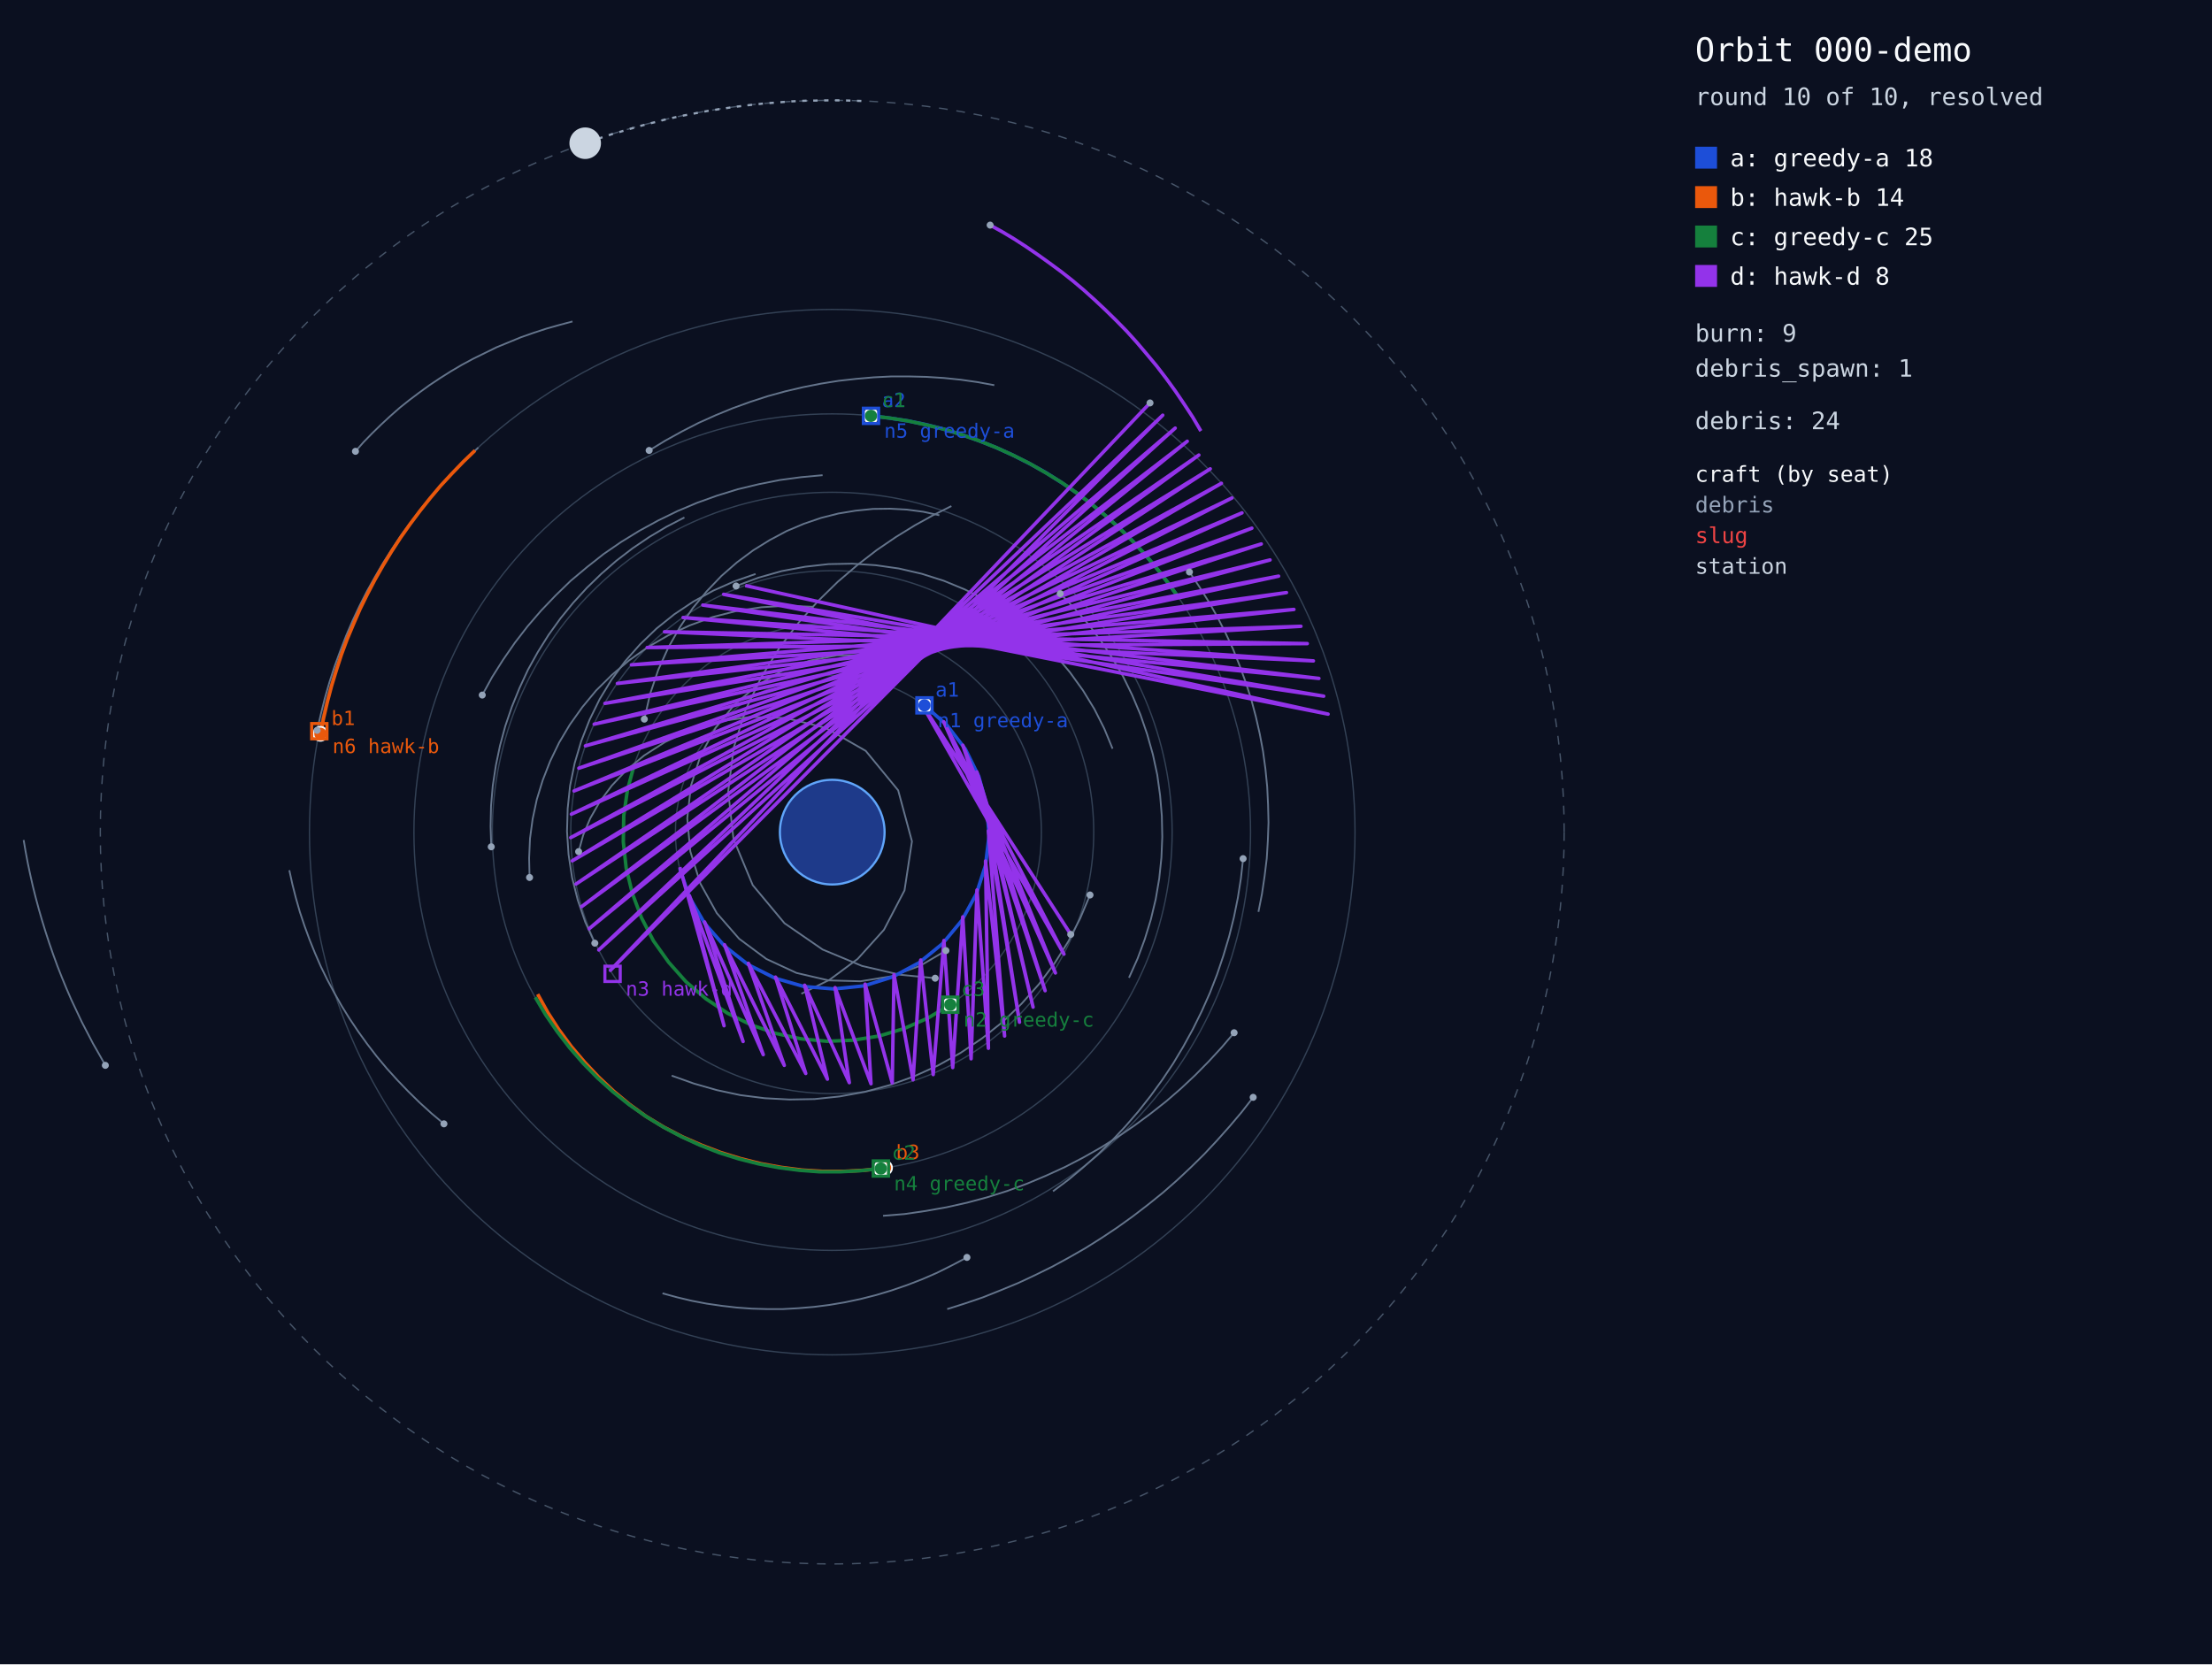
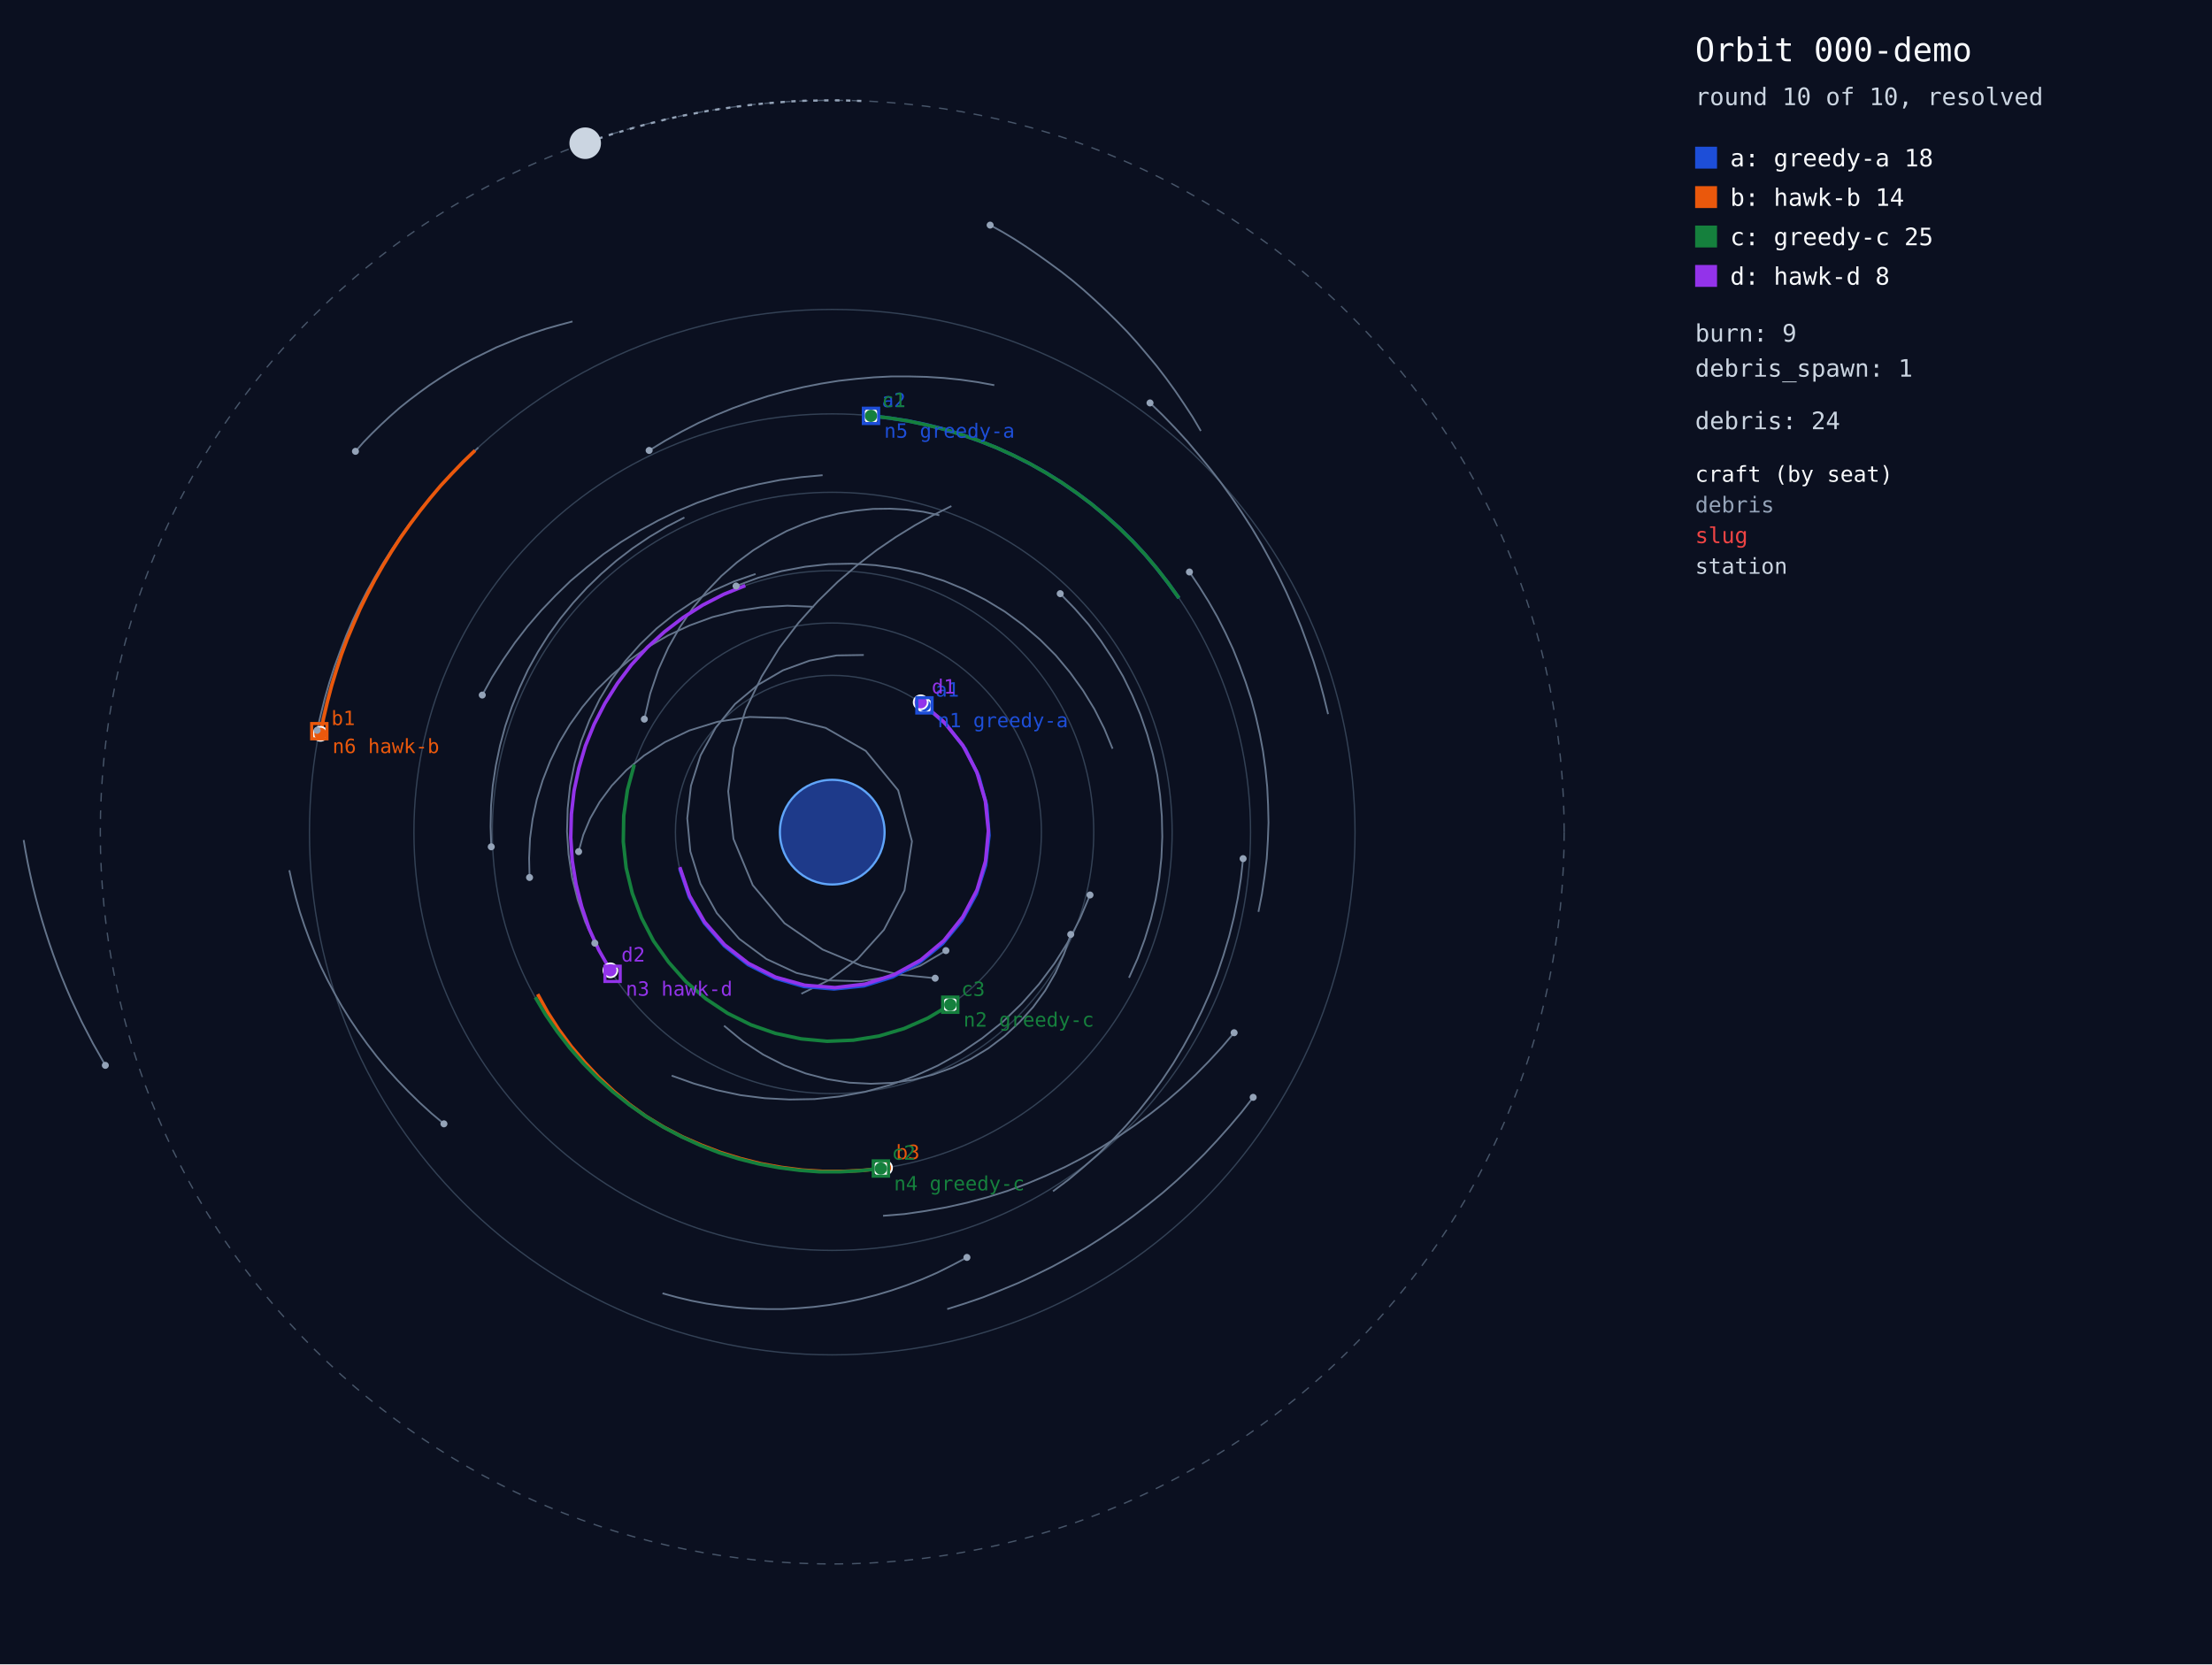
<svg xmlns="http://www.w3.org/2000/svg" viewBox="0 0 1010 760" width="1010" height="760" role="img" aria-labelledby="title desc">
  <rect width="100%" height="100%" fill="#0b1020" />
  <circle cx="380.0" cy="380.0" r="71.6" fill="none" stroke="#334155" stroke-width="0.6" />
  <circle cx="380.0" cy="380.0" r="95.5" fill="none" stroke="#334155" stroke-width="0.6" />
  <circle cx="380.0" cy="380.0" r="119.4" fill="none" stroke="#334155" stroke-width="0.6" />
  <circle cx="380.0" cy="380.0" r="155.2" fill="none" stroke="#334155" stroke-width="0.6" />
  <circle cx="380.0" cy="380.0" r="191.0" fill="none" stroke="#334155" stroke-width="0.6" />
  <circle cx="380.0" cy="380.0" r="238.7" fill="none" stroke="#334155" stroke-width="0.6" />
  <circle cx="380.0" cy="380.0" r="334.2" fill="none" stroke="#475569" stroke-width="0.6" stroke-dasharray="4 4" />
  <circle cx="380.0" cy="380.0" r="23.9" fill="#1e3a8a" stroke="#60a5fa" stroke-width="1" />
-   <polyline points="310.4,396.0 330.6,468.4 314.8,409.0 339.3,475.6 321.7,421.0 348.5,481.6 330.8,431.4 358.1,486.5 341.7,439.9 367.9,490.2 354.1,446.2 377.8,492.8 367.4,449.9 387.8,494.4 381.3,451.0 397.7,494.9 395.0,449.4 407.4,494.5 408.2,445.1 416.9,493.1 420.4,438.4 426.1,490.7 431.0,429.5 435.0,487.5 439.6,418.7 443.4,483.5 446.1,406.4 451.3,478.7 450.0,393.2 458.7,473.1 451.3,379.4 465.5,466.8 449.9,365.7 471.7,459.9 446.0,352.5 477.2,452.4 439.6,340.3 481.9,444.3 430.9,329.6 485.8,435.7 420.4,320.7 488.9,426.7" fill="none" stroke="#64748b" stroke-width="0.8" stroke-linejoin="round" />
+   <polyline points="330.6,468.4 339.3,475.6 348.5,481.6 358.1,486.5 367.9,490.2 377.8,492.8 387.8,494.4 397.7,494.9 407.4,494.5 416.9,493.1 426.1,490.7 435.0,487.5 443.4,483.5 451.3,478.7 458.7,473.1 465.5,466.8 471.7,459.9 477.2,452.4 481.9,444.3 485.8,435.7 488.9,426.7" fill="none" stroke="#64748b" stroke-width="0.8" stroke-linejoin="round" />
  <polyline points="434.4,231.1 426.2,235.2 417.7,239.9 409.1,245.2 400.3,251.2 391.5,258.0 382.5,265.7 373.5,274.5 364.6,284.4 355.9,295.8 347.8,308.9 340.5,324.0 335.0,341.5 332.5,361.4 334.9,383.1 343.7,404.2 358.2,421.6 375.6,433.6 393.6,441.1 410.8,445.1 427.0,446.7" fill="none" stroke="#64748b" stroke-width="0.8" stroke-linejoin="round" />
  <polyline points="306.7,491.2 316.8,494.8 327.3,497.8 338.1,500.1 349.2,501.5 360.5,502.1 371.9,501.9 383.4,500.7 394.9,498.6 406.3,495.5 417.4,491.5 428.2,486.6 438.6,480.8 448.5,474.1 457.9,466.6 466.5,458.3 474.4,449.4 481.5,439.9 487.8,429.9 493.2,419.4 497.7,408.7" fill="none" stroke="#64748b" stroke-width="0.8" stroke-linejoin="round" />
  <polyline points="508.0,341.9 504.2,332.7 499.7,323.8 494.5,315.3 488.6,307.1 482.1,299.3 474.9,292.1 467.1,285.4 458.8,279.3 449.9,273.9 440.6,269.2 430.9,265.2 420.8,262.0 410.4,259.6 399.8,258.1 389.1,257.4 378.3,257.6 367.6,258.8 356.9,260.8 346.3,263.8 336.1,267.6" fill="none" stroke="#64748b" stroke-width="0.8" stroke-linejoin="round" />
  <polyline points="365.9,453.8 378.8,447.4 391.6,437.9 403.6,424.6 413.0,406.6 416.4,384.2 410.1,360.9 395.3,342.9 377.0,332.4 358.9,327.9 342.3,327.4 327.6,329.6 314.7,333.6 303.6,338.9 294.1,345.0 286.0,351.7 279.3,358.8 273.8,366.2 269.5,373.7 266.3,381.3 264.2,388.9" fill="none" stroke="#64748b" stroke-width="0.8" stroke-linejoin="round" />
  <polyline points="345.0,262.1 335.2,265.5 325.7,269.7 316.6,274.7 307.9,280.5 299.8,287.0 292.3,294.2 285.4,302.0 279.2,310.4 273.8,319.3 269.2,328.7 265.4,338.4 262.4,348.5 260.3,358.8 259.2,369.2 258.9,379.7 259.6,390.2 261.2,400.7 263.8,411.0 267.2,421.0 271.6,430.7" fill="none" stroke="#64748b" stroke-width="0.8" stroke-linejoin="round" />
  <polyline points="375.6,217.0 365.8,217.9 356.1,219.2 346.5,221.1 336.9,223.4 327.5,226.3 318.3,229.6 309.3,233.4 300.5,237.7 291.9,242.4 283.6,247.5 275.6,253.0 268.0,259.0 260.6,265.2 253.7,271.9 247.1,278.8 240.9,286.0 235.1,293.5 229.7,301.3 224.7,309.2 220.2,317.4" fill="none" stroke="#64748b" stroke-width="0.8" stroke-linejoin="round" />
  <polyline points="454.0,175.9 446.4,174.5 438.7,173.4 430.9,172.6 423.0,172.1 415.1,171.9 407.1,171.9 399.0,172.3 391.0,173.0 382.9,173.9 374.8,175.2 366.7,176.8 358.6,178.7 350.6,180.9 342.6,183.5 334.6,186.4 326.8,189.6 319.0,193.1 311.4,197.0 303.8,201.2 296.4,205.7" fill="none" stroke="#64748b" stroke-width="0.8" stroke-linejoin="round" />
  <polyline points="261.4,146.8 255.4,148.4 249.4,150.1 243.6,152.0 237.9,154.0 232.3,156.3 226.7,158.6 221.4,161.2 216.1,163.8 210.9,166.6 205.8,169.6 200.9,172.7 196.1,175.9 191.4,179.3 186.9,182.7 182.4,186.3 178.1,190.1 174.0,193.9 169.9,197.9 166.0,201.9 162.3,206.1" fill="none" stroke="#64748b" stroke-width="0.8" stroke-linejoin="round" />
-   <polyline points="340.3,267.4 606.4,326.1 330.4,271.4 604.4,317.9 320.9,276.3 602.2,309.8 311.9,282.0 599.7,301.8 303.4,288.5 596.9,293.9 295.5,295.7 594.0,286.0 288.3,303.6 590.8,278.3 281.9,312.1 587.4,270.6 276.2,321.2 583.8,263.1 271.3,330.7 579.9,255.7 267.3,340.6 575.9,248.4 264.3,350.8 571.6,241.2 262.1,361.2 567.1,234.2 260.9,371.8 562.5,227.4 260.6,382.5 557.7,220.7 261.3,393.1 552.6,214.1 263.0,403.7 547.4,207.8 265.6,414.0 542.1,201.5 269.0,424.1 536.6,195.5 273.4,433.8 530.9,189.6 278.7,443.1 525.1,184.0" fill="none" stroke="#64748b" stroke-width="0.8" stroke-linejoin="round" />
+   <polyline points="606.4,326.1 604.4,317.9 602.2,309.8 599.7,301.8 596.9,293.9 594.0,286.0 590.8,278.3 587.4,270.6 583.8,263.1 579.9,255.7 575.9,248.4 571.6,241.2 567.1,234.2 562.5,227.4 557.7,220.7 552.6,214.1 547.4,207.8 542.1,201.5 536.6,195.5 530.9,189.6 525.1,184.0" fill="none" stroke="#64748b" stroke-width="0.8" stroke-linejoin="round" />
  <polyline points="302.5,590.6 309.1,592.4 315.8,594.0 322.6,595.3 329.5,596.3 336.4,597.1 343.3,597.6 350.3,597.8 357.4,597.8 364.5,597.4 371.6,596.8 378.7,595.9 385.8,594.7 392.9,593.2 400.0,591.4 407.0,589.3 414.0,586.9 421.0,584.2 427.9,581.2 434.7,577.8 441.5,574.2" fill="none" stroke="#64748b" stroke-width="0.8" stroke-linejoin="round" />
  <polyline points="515.5,446.5 519.4,437.8 522.7,428.9 525.5,419.8 527.7,410.6 529.3,401.2 530.3,391.7 530.7,382.2 530.5,372.7 529.7,363.2 528.4,353.8 526.4,344.5 523.8,335.3 520.7,326.3 517.0,317.5 512.8,308.9 508.0,300.7 502.7,292.7 497.0,285.1 490.7,277.9 484.1,271.1" fill="none" stroke="#64748b" stroke-width="0.8" stroke-linejoin="round" />
  <polyline points="394.4,299.1 382.0,299.3 369.6,301.7 357.5,306.1 346.0,312.8 335.6,321.5 326.8,332.3 319.9,344.9 315.5,358.8 313.8,373.7 315.2,388.8 319.8,403.5 327.3,417.0 337.5,428.7 349.9,437.9 363.7,444.3 378.3,447.7 392.9,448.1 407.1,445.8 420.2,441.0 431.9,434.1" fill="none" stroke="#64748b" stroke-width="0.8" stroke-linejoin="round" />
  <polyline points="428.9,235.3 421.6,233.7 414.0,232.7 406.4,232.3 398.6,232.4 390.7,233.2 382.8,234.5 374.9,236.5 367.0,239.2 359.2,242.5 351.5,246.6 343.9,251.3 336.5,256.8 329.4,263.0 322.7,270.0 316.3,277.7 310.5,286.3 305.2,295.6 300.6,305.8 296.9,316.7 294.2,328.4" fill="none" stroke="#64748b" stroke-width="0.8" stroke-linejoin="round" />
  <polyline points="574.6,416.4 576.2,408.3 577.4,400.2 578.4,392.0 578.9,383.8 579.2,375.6 579.0,367.5 578.6,359.3 577.8,351.2 576.7,343.1 575.2,335.1 573.4,327.2 571.3,319.3 568.8,311.6 566.0,303.9 563.0,296.4 559.6,289.1 555.9,281.8 551.9,274.8 547.6,267.9 543.1,261.2" fill="none" stroke="#64748b" stroke-width="0.8" stroke-linejoin="round" />
  <polyline points="218.4,204.4 212.9,209.6 207.5,215.0 202.3,220.5 197.3,226.2 192.5,232.0 187.9,238.0 183.4,244.1 179.2,250.4 175.1,256.8 171.3,263.3 167.6,269.9 164.2,276.6 161.0,283.4 158.0,290.4 155.3,297.4 152.7,304.5 150.4,311.6 148.3,318.9 146.5,326.1 144.8,333.5" fill="none" stroke="#64748b" stroke-width="0.8" stroke-linejoin="round" />
  <polyline points="480.8,544.0 487.9,538.7 494.7,533.0 501.4,527.1 507.8,520.8 513.9,514.3 519.8,507.5 525.4,500.4 530.7,493.1 535.7,485.6 540.3,477.9 544.7,469.9 548.7,461.8 552.4,453.5 555.7,445.0 558.6,436.4 561.2,427.7 563.4,418.9 565.2,410.0 566.6,401.1 567.6,392.1" fill="none" stroke="#64748b" stroke-width="0.8" stroke-linejoin="round" />
  <polyline points="548.3,196.8 544.6,190.5 540.6,184.4 536.6,178.5 532.4,172.7 528.1,167.1 523.6,161.7 519.1,156.4 514.5,151.3 509.7,146.4 504.8,141.6 499.9,137.0 494.9,132.5 489.8,128.2 484.6,124.1 479.3,120.2 474.0,116.4 468.6,112.7 463.2,109.2 457.7,105.9 452.1,102.8" fill="none" stroke="#64748b" stroke-width="0.8" stroke-linejoin="round" />
  <polyline points="132.1,397.4 133.5,403.8 135.1,410.1 136.9,416.4 139.0,422.7 141.3,429.0 143.8,435.2 146.5,441.4 149.5,447.5 152.7,453.5 156.1,459.5 159.7,465.3 163.6,471.1 167.7,476.8 172.0,482.4 176.6,487.9 181.4,493.2 186.4,498.4 191.6,503.5 197.1,508.5 202.7,513.2" fill="none" stroke="#64748b" stroke-width="0.8" stroke-linejoin="round" />
  <polyline points="371.5,277.1 359.5,276.6 347.7,277.3 336.3,279.0 325.3,281.8 314.9,285.6 305.0,290.2 295.8,295.5 287.2,301.6 279.4,308.2 272.2,315.3 265.9,322.9 260.2,330.9 255.3,339.1 251.2,347.6 247.8,356.3 245.1,365.1 243.2,374.0 242.0,382.9 241.6,391.9 241.8,400.7" fill="none" stroke="#64748b" stroke-width="0.8" stroke-linejoin="round" />
  <polyline points="432.5,597.8 440.7,595.2 448.9,592.4 456.9,589.2 464.9,585.9 472.8,582.2 480.5,578.4 488.2,574.2 495.7,569.9 503.0,565.3 510.2,560.5 517.3,555.4 524.2,550.1 530.9,544.7 537.4,539.0 543.7,533.1 549.8,527.1 555.7,520.8 561.4,514.4 566.9,507.9 572.2,501.1" fill="none" stroke="#64748b" stroke-width="0.8" stroke-linejoin="round" />
  <polyline points="312.5,236.3 304.4,240.5 296.5,245.2 288.8,250.4 281.5,256.0 274.6,262.0 268.0,268.4 261.7,275.3 255.9,282.4 250.5,289.9 245.6,297.7 241.1,305.8 237.2,314.2 233.7,322.8 230.7,331.6 228.3,340.5 226.4,349.6 225.0,358.8 224.2,368.1 224.0,377.4 224.3,386.7" fill="none" stroke="#64748b" stroke-width="0.8" stroke-linejoin="round" />
  <polyline points="403.2,555.2 413.0,554.4 422.6,553.0 432.2,551.3 441.6,549.2 450.9,546.7 460.1,543.8 469.0,540.5 477.8,536.8 486.3,532.9 494.6,528.6 502.7,524.0 510.5,519.1 518.1,513.9 525.4,508.5 532.5,502.9 539.3,497.0 545.8,490.9 552.0,484.6 557.9,478.2 563.5,471.6" fill="none" stroke="#64748b" stroke-width="0.8" stroke-linejoin="round" />
  <polyline points="10.8,383.6 11.7,388.9 12.7,394.2 13.8,399.4 15.0,404.7 16.3,409.9 17.7,415.1 19.2,420.3 20.8,425.5 22.5,430.7 24.3,435.9 26.2,441.1 28.2,446.2 30.3,451.3 32.5,456.4 34.9,461.5 37.3,466.6 39.9,471.6 42.5,476.6 45.3,481.5 48.1,486.5" fill="none" stroke="#64748b" stroke-width="0.8" stroke-linejoin="round" />
  <polyline points="310.4,396.7 314.8,409.7 321.7,421.6 330.8,432.0 341.6,440.5 353.9,446.7 367.1,450.5 380.8,451.6 394.5,450.2 407.6,446.1 419.7,439.6 430.4,430.9 439.2,420.3 445.8,408.2 450.0,395.1 451.6,381.5 450.5,367.7 446.9,354.5 440.8,342.1 432.4,331.2 422.1,322.1" fill="none" stroke="#1d4ed8" stroke-width="1.6" stroke-linejoin="round" />
  <polyline points="538.3,273.1 533.4,266.3 528.2,259.6 522.8,253.2 517.1,247.0 511.1,241.1 504.8,235.5 498.3,230.1 491.6,225.1 484.6,220.3 477.5,215.8 470.1,211.7 462.6,207.9 454.9,204.4 447.1,201.3 439.1,198.5 431.0,196.0 422.8,193.9 414.5,192.2 406.1,190.9 397.7,189.9" fill="none" stroke="#1d4ed8" stroke-width="1.6" stroke-linejoin="round" />
  <polyline points="216.9,205.7 211.5,210.9 206.3,216.3 201.2,221.8 196.4,227.5 191.7,233.4 187.2,239.4 182.9,245.5 178.8,251.8 174.9,258.2 171.2,264.7 167.7,271.4 164.4,278.1 161.4,285.0 158.5,291.9 155.9,298.9 153.6,306.0 151.4,313.2 149.5,320.4 147.8,327.7 146.3,335.1" fill="none" stroke="#ea580c" stroke-width="1.6" stroke-linejoin="round" />
  <polyline points="245.5,454.0 250.1,462.3 255.2,470.2 260.8,477.8 266.9,485.0 273.3,491.8 280.2,498.3 287.4,504.3 295.0,509.8 303.1,514.7 311.5,519.1 320.2,522.9 329.1,526.3 338.2,529.1 347.4,531.4 356.8,533.1 366.2,534.3 375.7,534.9 385.2,534.9 394.7,534.4 404.1,533.3" fill="none" stroke="#ea580c" stroke-width="1.6" stroke-linejoin="round" />
  <polyline points="538.3,273.1 533.5,266.4 528.3,259.7 522.9,253.3 517.1,247.1 511.1,241.2 504.9,235.6 498.4,230.2 491.6,225.1 484.7,220.3 477.5,215.9 470.2,211.7 462.6,207.9 454.9,204.4 447.1,201.3 439.1,198.5 431.0,196.0 422.8,194.0 414.5,192.2 406.1,190.9 397.7,189.9" fill="none" stroke="#15803d" stroke-width="1.6" stroke-linejoin="round" />
  <polyline points="244.4,455.4 249.2,463.5 254.5,471.2 260.2,478.6 266.4,485.7 272.9,492.3 279.9,498.6 287.2,504.4 294.9,509.8 302.9,514.7 311.2,519.1 319.7,523.0 328.4,526.4 337.3,529.2 346.4,531.5 355.6,533.2 364.9,534.4 374.2,535.1 383.6,535.1 392.9,534.6 402.2,533.6" fill="none" stroke="#15803d" stroke-width="1.6" stroke-linejoin="round" />
  <polyline points="289.6,349.2 286.5,360.7 284.8,372.5 284.6,384.4 285.9,396.3 288.7,407.9 292.9,419.1 298.4,429.7 305.3,439.4 313.2,448.3 322.3,456.1 332.2,462.7 342.9,468.0 354.1,471.9 365.8,474.4 377.7,475.5 389.6,475.0 401.4,473.1 412.8,469.7 423.7,464.9 433.9,458.8" fill="none" stroke="#15803d" stroke-width="1.6" stroke-linejoin="round" />
-   <polyline points="310.4,396.0 330.6,468.4 314.8,409.0 339.3,475.6 321.7,421.0 348.5,481.6 330.8,431.4 358.1,486.5 341.7,439.9 367.9,490.2 354.1,446.2 377.8,492.8 367.4,449.9 387.8,494.4 381.3,451.0 397.7,494.9 395.0,449.4 407.4,494.5 408.2,445.1 416.9,493.1 420.4,438.4 426.1,490.7 431.0,429.5 435.0,487.5 439.6,418.7 443.4,483.5 446.1,406.4 451.3,478.7 450.0,393.2 458.7,473.1 451.3,379.4 465.5,466.8 449.9,365.7 471.7,459.9 446.0,352.5 477.2,452.4 439.6,340.3 481.9,444.3 430.9,329.6 485.8,435.7 420.4,320.7 488.9,426.7" fill="none" stroke="#9333ea" stroke-width="1.6" stroke-linejoin="round" />
-   <polyline points="340.3,267.4 606.4,326.1 330.4,271.4 604.4,317.9 320.9,276.3 602.2,309.8 311.9,282.0 599.7,301.8 303.4,288.5 596.9,293.9 295.5,295.7 594.0,286.0 288.3,303.6 590.8,278.3 281.9,312.1 587.4,270.6 276.2,321.2 583.8,263.1 271.3,330.7 579.9,255.7 267.3,340.6 575.9,248.4 264.3,350.8 571.6,241.2 262.1,361.2 567.1,234.2 260.9,371.8 562.5,227.4 260.6,382.5 557.7,220.7 261.3,393.1 552.6,214.1 263.0,403.7 547.4,207.8 265.6,414.0 542.1,201.5 269.0,424.1 536.6,195.5 273.4,433.8 530.9,189.6 278.7,443.1 525.1,184.0" fill="none" stroke="#9333ea" stroke-width="1.6" stroke-linejoin="round" />
-   <polyline points="548.3,196.8 544.6,190.5 540.6,184.4 536.6,178.5 532.4,172.7 528.1,167.1 523.6,161.7 519.1,156.4 514.5,151.3 509.7,146.4 504.8,141.6 499.9,137.0 494.9,132.5 489.8,128.2 484.6,124.1 479.3,120.2 474.0,116.4 468.6,112.7 463.2,109.2 457.7,105.9 452.1,102.8" fill="none" stroke="#9333ea" stroke-width="1.6" stroke-linejoin="round" />
+   <polyline points="310.4,396.0 314.8,409.0 321.7,421.0 330.8,431.4 341.7,439.9 354.1,446.2 367.4,449.9 381.3,451.0 395.0,449.4 408.2,445.1 420.4,438.4 431.0,429.5 439.6,418.7 446.1,406.4 450.0,393.2 451.3,379.4 449.9,365.7 446.0,352.5 439.6,340.3 430.9,329.6 420.4,320.7" fill="none" stroke="#9333ea" stroke-width="1.6" stroke-linejoin="round" />
+   <polyline points="340.3,267.4 330.4,271.4 320.9,276.3 311.9,282.0 303.4,288.5 295.5,295.7 288.3,303.6 281.9,312.1 276.2,321.2 271.3,330.7 267.3,340.6 264.3,350.8 262.1,361.2 260.9,371.8 260.6,382.5 261.3,393.1 263.0,403.7 265.6,414.0 269.0,424.1 273.4,433.8 278.7,443.1" fill="none" stroke="#9333ea" stroke-width="1.6" stroke-linejoin="round" />
  <polyline points="393.3,46.1 386.8,45.9 380.4,45.8 374.0,45.9 367.6,46.0 361.2,46.3 354.8,46.8 348.4,47.3 342.0,48.0 335.6,48.8 329.3,49.7 322.9,50.7 316.6,51.9 310.3,53.1 304.1,54.5 297.8,56.1 291.6,57.7 285.5,59.5 279.3,61.3 273.2,63.3 267.2,65.4" fill="none" stroke="#94a3b8" stroke-width="1.0" stroke-linejoin="round" stroke-dasharray="2 3" />
  <circle cx="422.1" cy="322.1" r="3.2" fill="#1d4ed8" stroke="#f8fafc" stroke-width="0.8" />
  <text x="427.1" y="318.1" font-size="9" font-family="monospace" fill="#1d4ed8">a1</text>
  <circle cx="397.7" cy="189.9" r="3.2" fill="#1d4ed8" stroke="#f8fafc" stroke-width="0.8" />
  <text x="402.7" y="185.9" font-size="9" font-family="monospace" fill="#1d4ed8">a2</text>
  <circle cx="146.3" cy="335.1" r="3.2" fill="#ea580c" stroke="#f8fafc" stroke-width="0.8" />
  <text x="151.3" y="331.1" font-size="9" font-family="monospace" fill="#ea580c">b1</text>
  <circle cx="404.1" cy="533.3" r="3.2" fill="#ea580c" stroke="#f8fafc" stroke-width="0.8" />
  <text x="409.1" y="529.3" font-size="9" font-family="monospace" fill="#ea580c">b3</text>
  <circle cx="397.7" cy="189.9" r="3.2" fill="#15803d" stroke="#f8fafc" stroke-width="0.8" />
  <text x="402.7" y="185.9" font-size="9" font-family="monospace" fill="#15803d">c1</text>
  <circle cx="402.2" cy="533.6" r="3.2" fill="#15803d" stroke="#f8fafc" stroke-width="0.8" />
  <text x="407.2" y="529.6" font-size="9" font-family="monospace" fill="#15803d">c2</text>
  <circle cx="433.9" cy="458.8" r="3.2" fill="#15803d" stroke="#f8fafc" stroke-width="0.8" />
  <text x="438.9" y="454.8" font-size="9" font-family="monospace" fill="#15803d">c3</text>
+   <circle cx="420.4" cy="320.7" r="3.2" fill="#9333ea" stroke="#f8fafc" stroke-width="0.8" />
+   <text x="425.4" y="316.7" font-size="9" font-family="monospace" fill="#9333ea">d1</text>
+   <circle cx="278.7" cy="443.1" r="3.2" fill="#9333ea" stroke="#f8fafc" stroke-width="0.8" />
+   <text x="283.7" y="439.1" font-size="9" font-family="monospace" fill="#9333ea">d2</text>
  <circle cx="488.9" cy="426.7" r="1.6" fill="#94a3b8" />
  <circle cx="427.0" cy="446.7" r="1.6" fill="#94a3b8" />
  <circle cx="497.7" cy="408.7" r="1.6" fill="#94a3b8" />
  <circle cx="336.1" cy="267.6" r="1.6" fill="#94a3b8" />
  <circle cx="264.2" cy="388.9" r="1.6" fill="#94a3b8" />
  <circle cx="271.6" cy="430.7" r="1.6" fill="#94a3b8" />
  <circle cx="220.2" cy="317.4" r="1.6" fill="#94a3b8" />
  <circle cx="296.4" cy="205.7" r="1.6" fill="#94a3b8" />
  <circle cx="162.3" cy="206.1" r="1.6" fill="#94a3b8" />
  <circle cx="525.1" cy="184.0" r="1.6" fill="#94a3b8" />
  <circle cx="441.5" cy="574.2" r="1.6" fill="#94a3b8" />
  <circle cx="484.1" cy="271.1" r="1.6" fill="#94a3b8" />
  <circle cx="431.9" cy="434.1" r="1.6" fill="#94a3b8" />
  <circle cx="294.2" cy="328.4" r="1.6" fill="#94a3b8" />
  <circle cx="543.1" cy="261.2" r="1.6" fill="#94a3b8" />
  <circle cx="144.8" cy="333.5" r="1.6" fill="#94a3b8" />
  <circle cx="567.6" cy="392.1" r="1.6" fill="#94a3b8" />
  <circle cx="452.1" cy="102.8" r="1.6" fill="#94a3b8" />
  <circle cx="202.7" cy="513.2" r="1.6" fill="#94a3b8" />
  <circle cx="241.8" cy="400.7" r="1.6" fill="#94a3b8" />
  <circle cx="572.2" cy="501.1" r="1.6" fill="#94a3b8" />
  <circle cx="224.3" cy="386.7" r="1.6" fill="#94a3b8" />
  <circle cx="563.5" cy="471.6" r="1.6" fill="#94a3b8" />
  <circle cx="48.1" cy="486.5" r="1.6" fill="#94a3b8" />
  <rect x="418.6" y="318.6" width="7" height="7" fill="none" stroke="#1d4ed8" stroke-width="1.4" />
  <text x="428.1" y="332.1" font-size="9" font-family="monospace" fill="#1d4ed8">n1 greedy-a</text>
  <rect x="430.4" y="455.3" width="7" height="7" fill="none" stroke="#15803d" stroke-width="1.4" />
  <text x="439.9" y="468.8" font-size="9" font-family="monospace" fill="#15803d">n2 greedy-c</text>
  <rect x="276.2" y="441.2" width="7" height="7" fill="none" stroke="#9333ea" stroke-width="1.4" />
  <text x="285.7" y="454.7" font-size="9" font-family="monospace" fill="#9333ea">n3 hawk-d</text>
  <rect x="398.7" y="530.1" width="7" height="7" fill="none" stroke="#15803d" stroke-width="1.4" />
  <text x="408.2" y="543.6" font-size="9" font-family="monospace" fill="#15803d">n4 greedy-c</text>
  <rect x="394.2" y="186.4" width="7" height="7" fill="none" stroke="#1d4ed8" stroke-width="1.4" />
  <text x="403.7" y="199.9" font-size="9" font-family="monospace" fill="#1d4ed8">n5 greedy-a</text>
  <rect x="142.3" y="330.4" width="7" height="7" fill="none" stroke="#ea580c" stroke-width="1.4" />
  <text x="151.8" y="343.9" font-size="9" font-family="monospace" fill="#ea580c">n6 hawk-b</text>
  <circle cx="267.2" cy="65.4" r="7.2" fill="#cbd5e1" />
  <text x="774" y="28" font-size="15" font-family="monospace" fill="#f8fafc">Orbit 000-demo</text>
  <text x="774" y="48" font-size="11" font-family="monospace" fill="#cbd5e1">round 10 of 10, resolved</text>
  <rect x="774" y="67" width="10" height="10" fill="#1d4ed8" />
  <text x="790" y="76" font-size="11" font-family="monospace" fill="#f8fafc">a: greedy-a  18</text>
  <rect x="774" y="85" width="10" height="10" fill="#ea580c" />
  <text x="790" y="94" font-size="11" font-family="monospace" fill="#f8fafc">b: hawk-b  14</text>
  <rect x="774" y="103" width="10" height="10" fill="#15803d" />
  <text x="790" y="112" font-size="11" font-family="monospace" fill="#f8fafc">c: greedy-c  25</text>
  <rect x="774" y="121" width="10" height="10" fill="#9333ea" />
  <text x="790" y="130" font-size="11" font-family="monospace" fill="#f8fafc">d: hawk-d  8</text>
  <text x="774" y="156" font-size="11" font-family="monospace" fill="#cbd5e1">burn: 9</text>
  <text x="774" y="172" font-size="11" font-family="monospace" fill="#cbd5e1">debris_spawn: 1</text>
  <text x="774" y="196" font-size="11" font-family="monospace" fill="#cbd5e1">debris: 24</text>
  <text x="774" y="220" font-size="10" font-family="monospace" fill="#f8fafc">craft (by seat)</text>
  <text x="774" y="234" font-size="10" font-family="monospace" fill="#94a3b8">debris</text>
  <text x="774" y="248" font-size="10" font-family="monospace" fill="#ef4444">slug</text>
  <text x="774" y="262" font-size="10" font-family="monospace" fill="#cbd5e1">station</text>
</svg>
